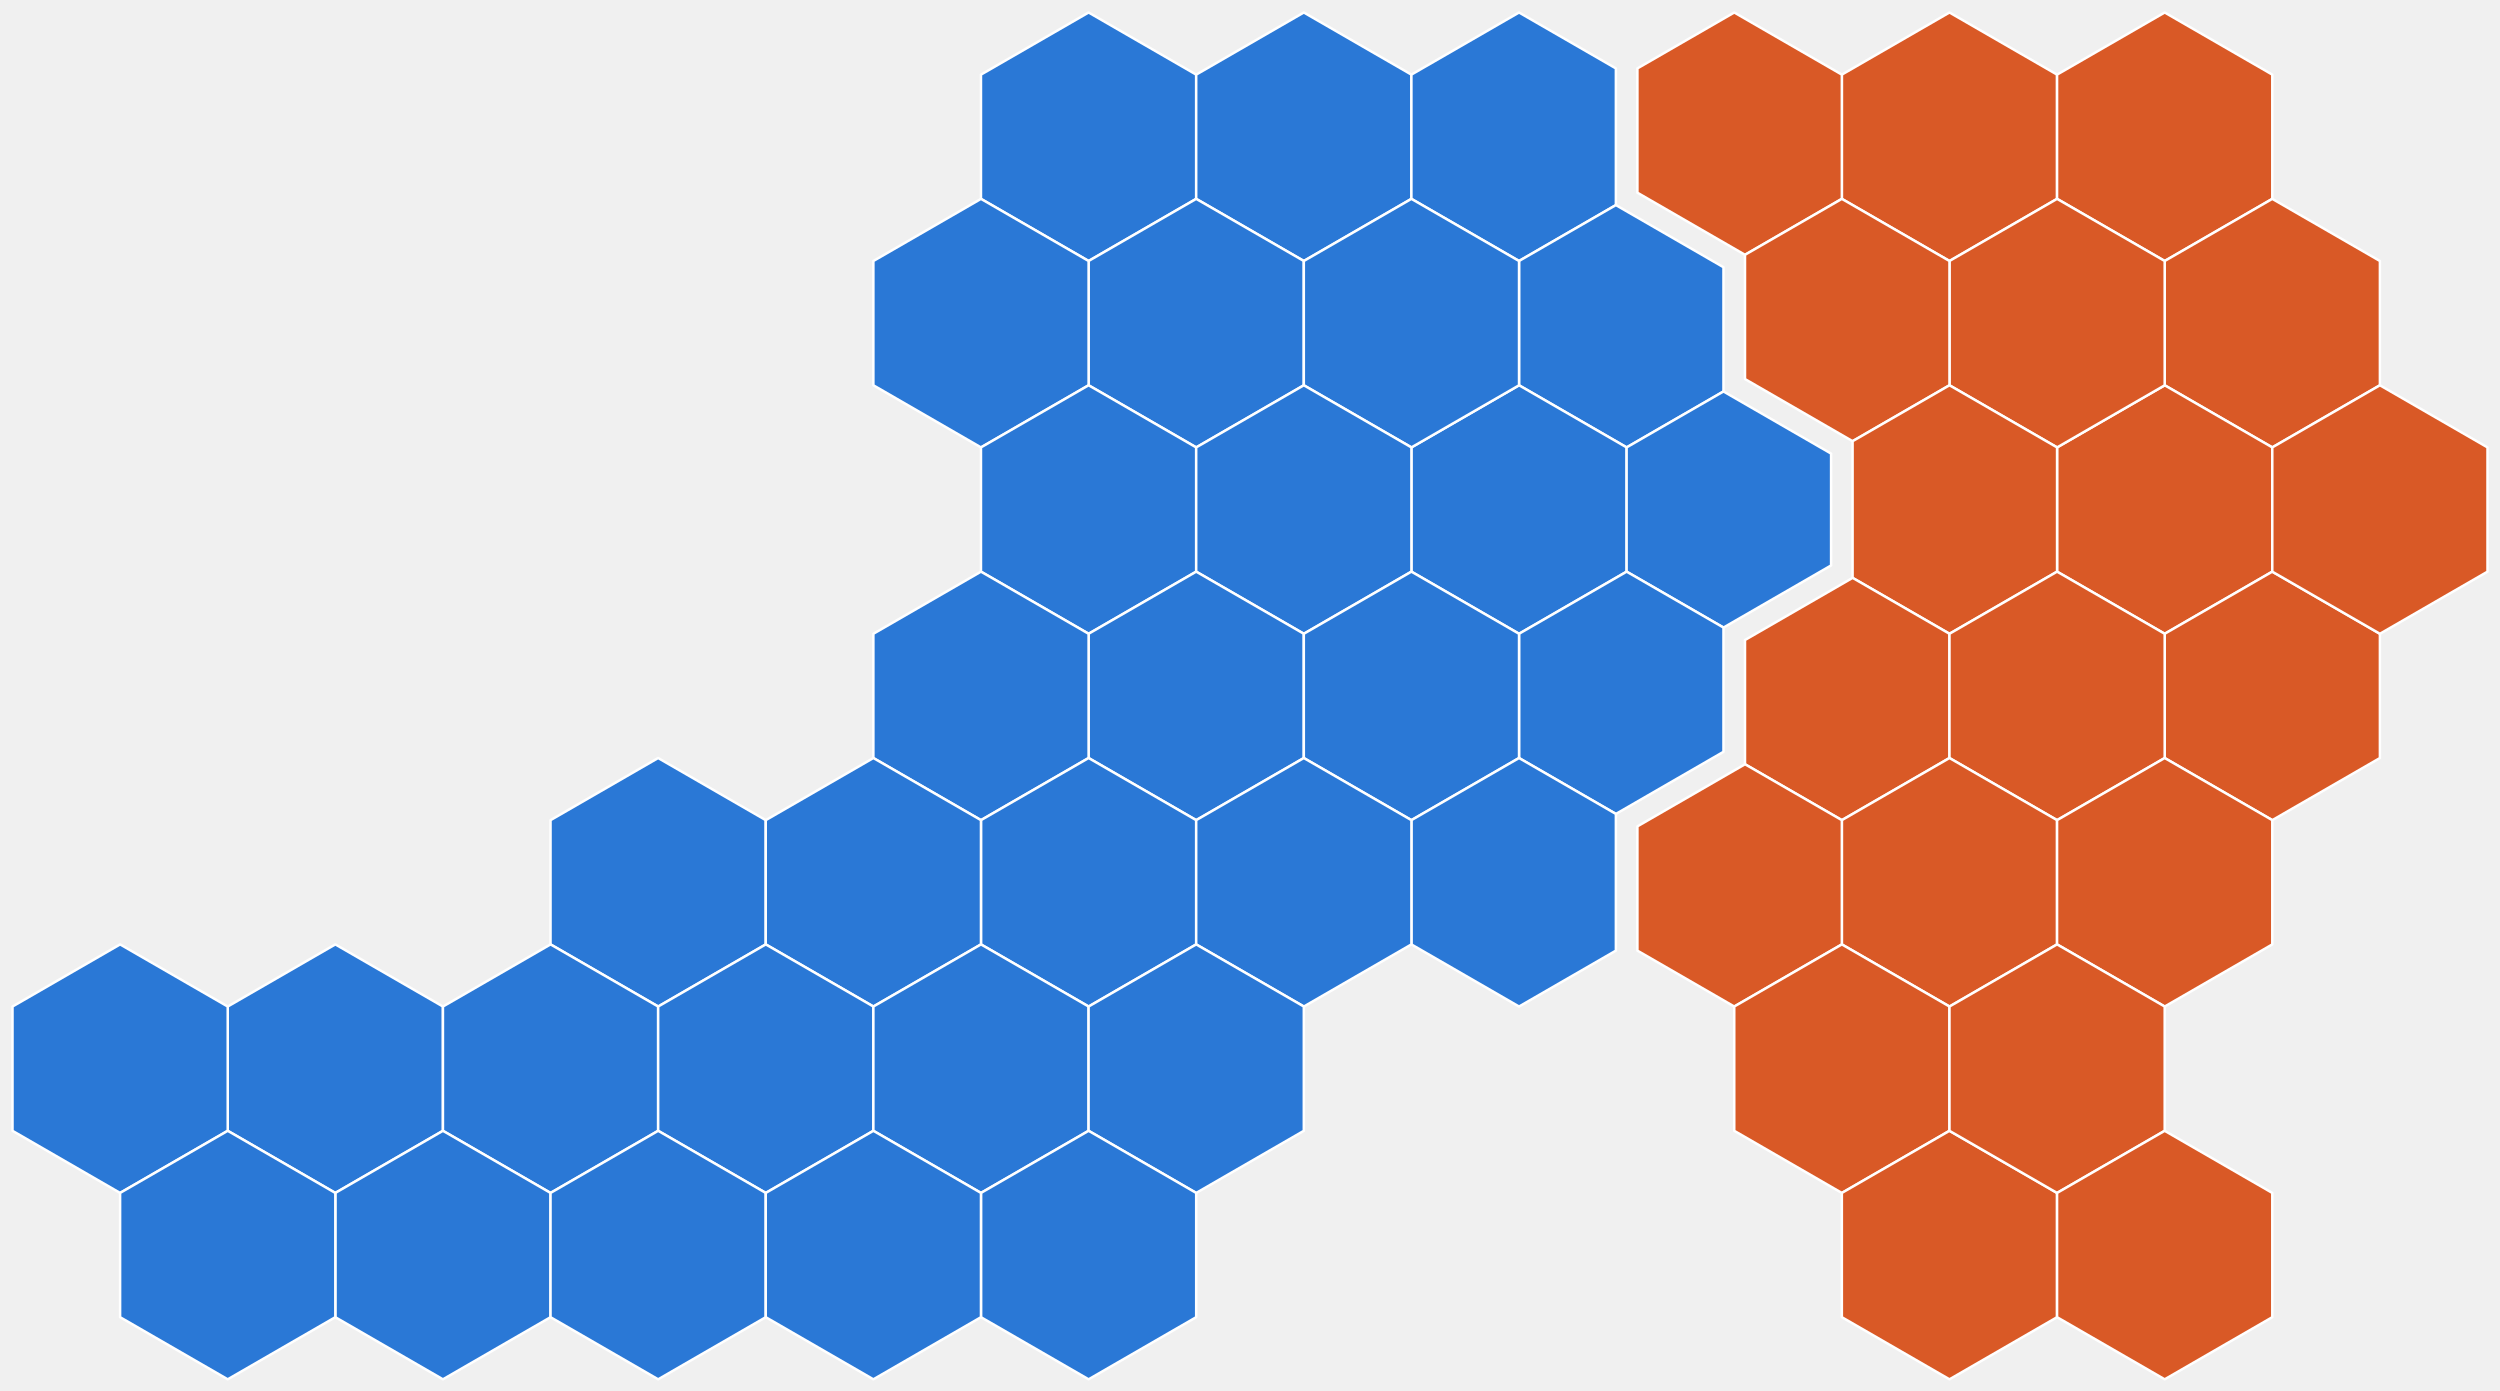
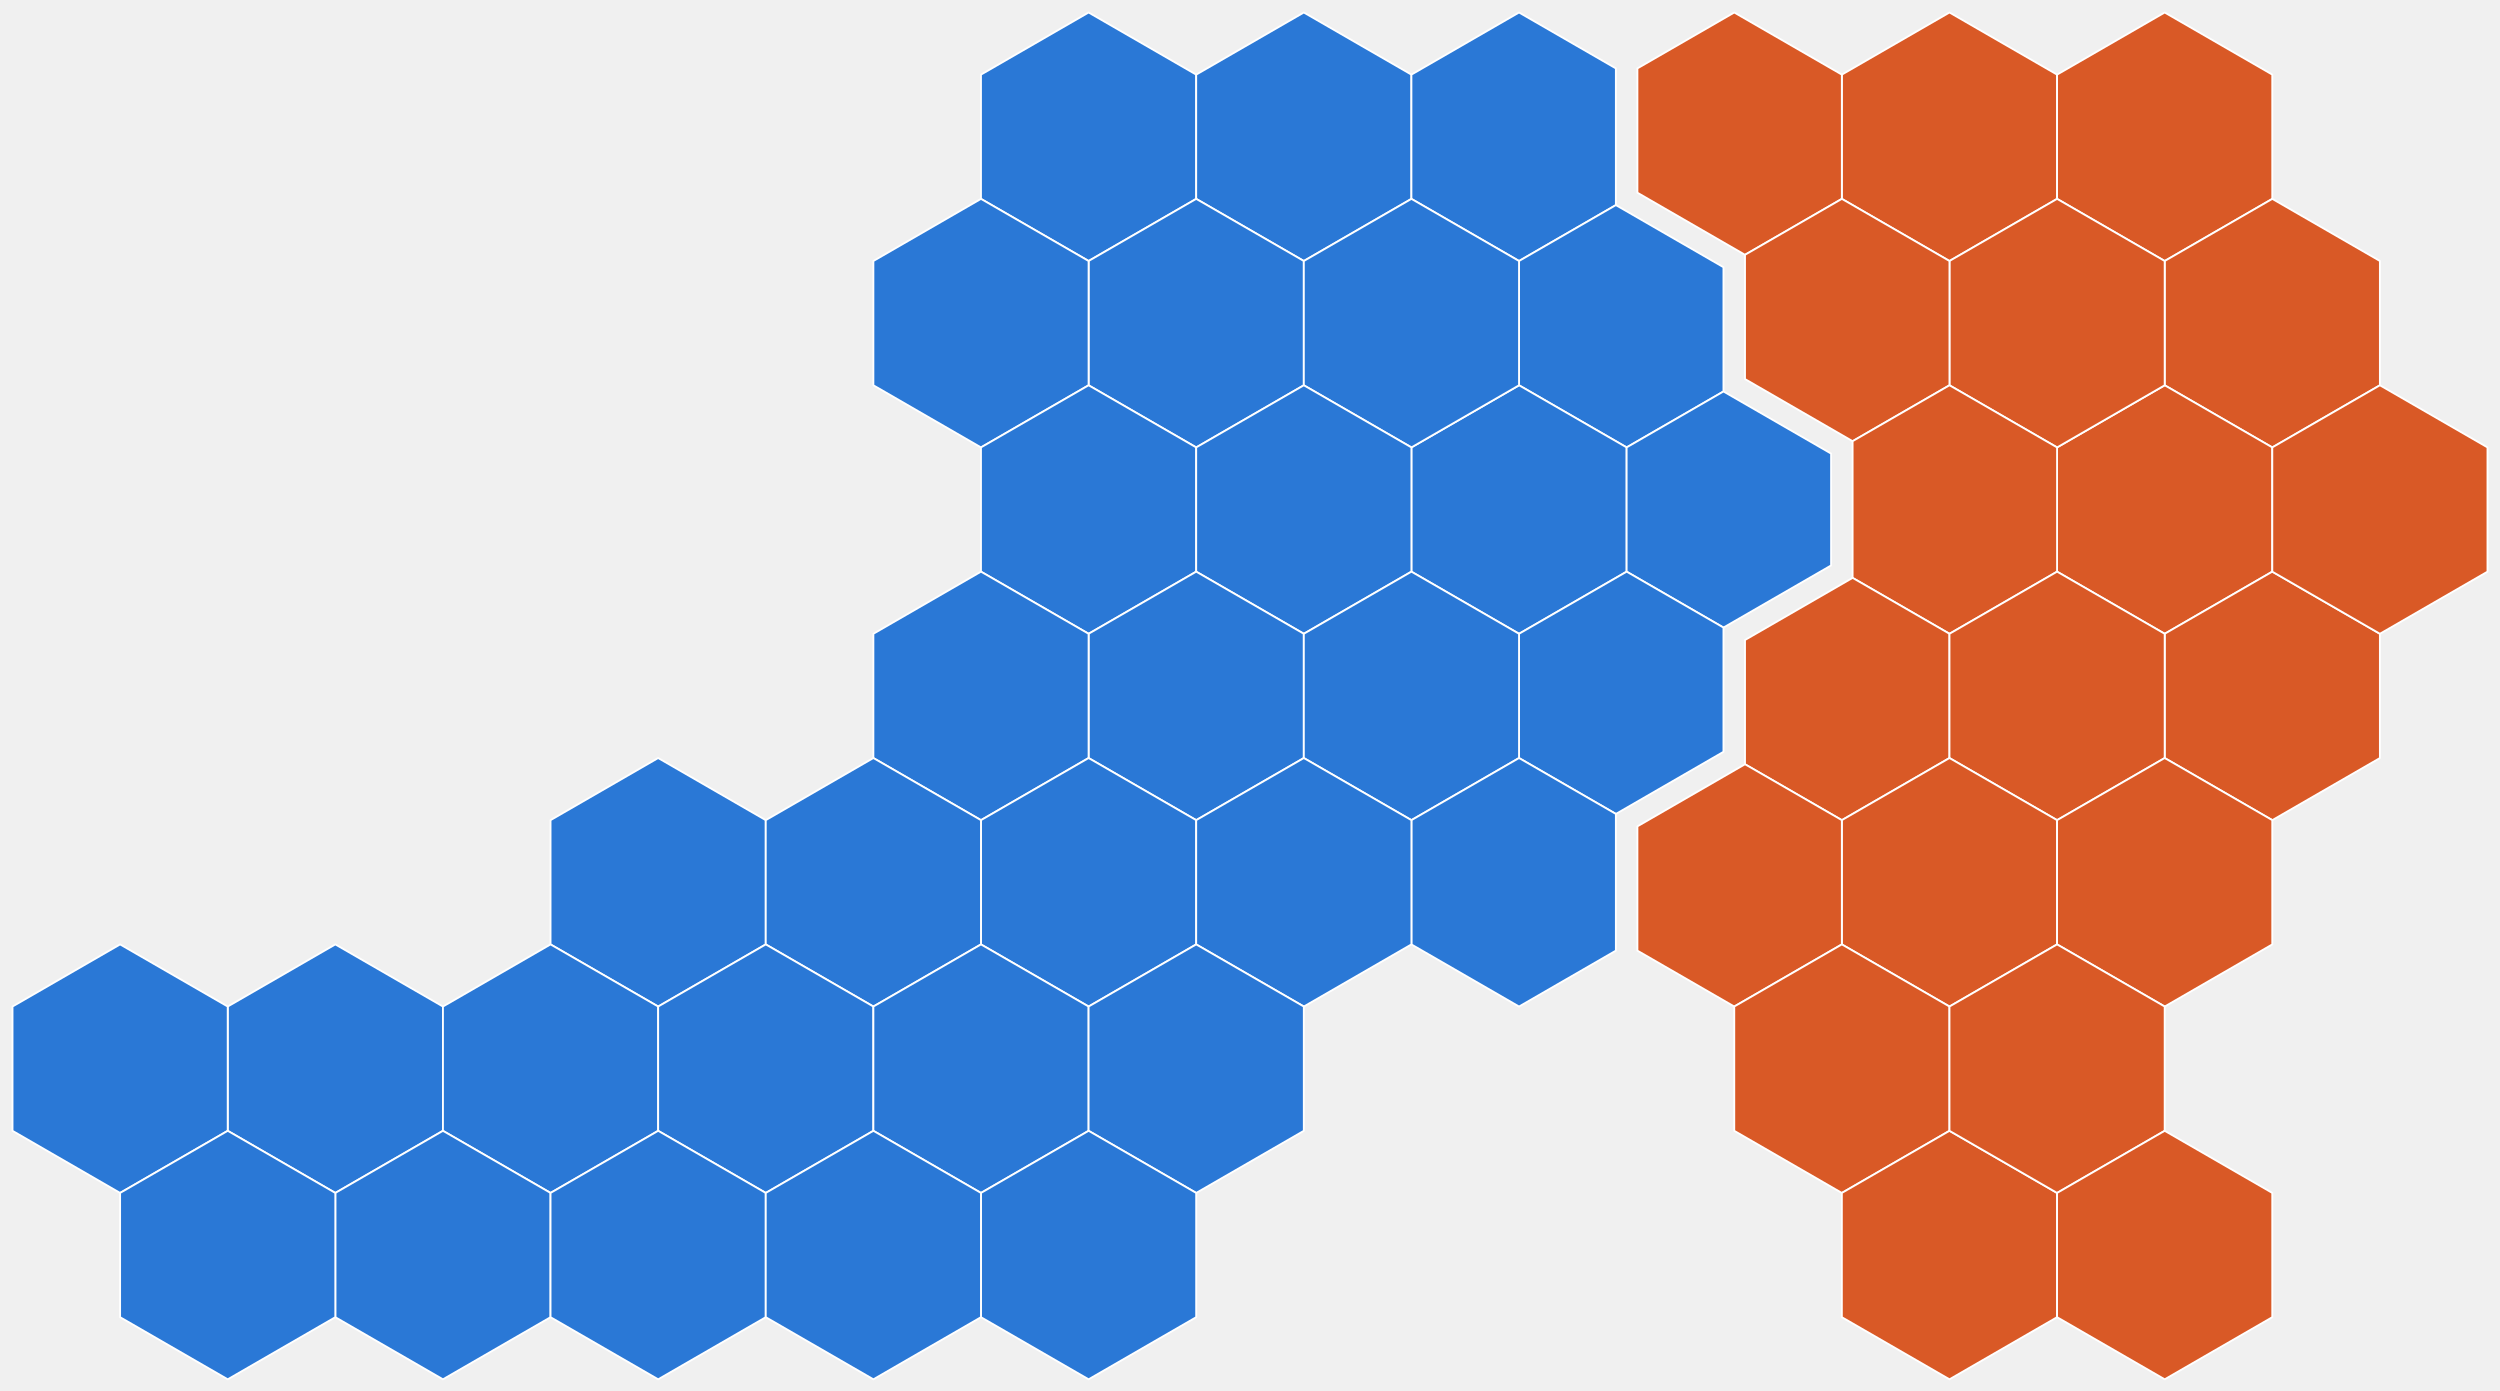
<svg xmlns="http://www.w3.org/2000/svg" version="1.2" baseProfile="tiny" width="800" height="445" viewBox="0 0 800 445" stroke-linecap="round" stroke-linejoin="round">
  <g id="in">
-     <path d="M 313.91 63.64 313.91 23.88 348.35 4 382.78 23.88 382.78 63.64 348.35 83.52 313.91 63.64 Z" fill="#2a78d6" stroke="#ffffff" stroke-width="0.8" />
-     <path d="M 382.78 63.64 382.78 23.88 417.22 4 451.65 23.88 451.65 63.64 417.22 83.52 382.78 63.64 Z" fill="#2a78d6" stroke="#ffffff" stroke-width="0.8" />
-     <path d="M 451.65 63.64 451.65 23.88 486.09 4 517.08 21.89 517.08 65.63 486.09 83.52 451.65 63.64 Z" fill="#2a78d6" stroke="#ffffff" stroke-width="0.8" />
-     <path d="M 348.35 123.29 348.35 83.52 382.78 63.64 417.22 83.52 417.22 123.29 382.78 143.17 348.35 123.29 Z" fill="#2a78d6" stroke="#ffffff" stroke-width="0.8" />
-     <path d="M 313.91 63.64 348.35 83.52 348.35 123.29 313.91 143.17 279.48 123.29 279.48 83.52 313.91 63.64 Z" fill="#2a78d6" stroke="#ffffff" stroke-width="0.8" />
-     <path d="M 486.09 123.29 486.09 83.52 517.08 65.63 551.51 85.51 551.51 125.27 520.52 143.17 486.09 123.29 Z" fill="#2a78d6" stroke="#ffffff" stroke-width="0.8" />
-     <path d="M 176.17 302.21 176.17 262.45 210.61 242.57 245.04 262.45 245.04 302.21 210.61 322.09 176.17 302.21 Z" fill="#2a78d6" stroke="#ffffff" stroke-width="0.8" />
-     <path d="M 451.65 182.93 451.65 143.17 486.09 123.29 520.52 143.17 520.52 182.93 486.09 202.81 451.65 182.93 Z" fill="#2a78d6" stroke="#ffffff" stroke-width="0.8" />
-     <path d="M 417.22 123.29 417.22 83.52 451.65 63.64 486.09 83.52 486.09 123.29 451.65 143.17 417.22 123.29 Z" fill="#2a78d6" stroke="#ffffff" stroke-width="0.8" />
-     <path d="M 520.52 182.93 520.52 143.17 551.51 125.27 585.95 145.15 585.95 180.94 551.51 200.82 520.52 182.93 Z" fill="#2a78d6" stroke="#ffffff" stroke-width="0.8" />
-     <path d="M 313.91 182.93 313.91 143.17 348.35 123.29 382.78 143.17 382.78 182.93 348.35 202.81 313.91 182.93 Z" fill="#2a78d6" stroke="#ffffff" stroke-width="0.8" />
-     <path d="M 72.87 361.86 72.87 322.09 107.3 302.21 141.74 322.09 141.74 361.86 107.3 381.74 72.87 361.86 Z" fill="#2a78d6" stroke="#ffffff" stroke-width="0.8" />
-     <path d="M 382.78 182.93 382.78 143.17 417.22 123.29 451.65 143.17 451.65 182.93 417.22 202.81 382.78 182.93 Z" fill="#2a78d6" stroke="#ffffff" stroke-width="0.8" />
-     <path d="M 486.09 242.57 486.09 202.81 520.52 182.93 551.51 200.82 551.51 240.58 517.08 260.46 486.09 242.57 Z" fill="#2a78d6" stroke="#ffffff" stroke-width="0.8" />
-     <path d="M 348.35 242.57 348.35 202.81 382.78 182.93 417.22 202.81 417.22 242.57 382.78 262.45 348.35 242.57 Z" fill="#2a78d6" stroke="#ffffff" stroke-width="0.8" />
-     <path d="M 417.22 242.57 417.22 202.81 451.65 182.93 486.09 202.81 486.09 242.57 451.65 262.45 417.22 242.57 Z" fill="#2a78d6" stroke="#ffffff" stroke-width="0.8" />
-     <path d="M 279.48 242.57 279.48 202.81 313.91 182.93 348.35 202.81 348.35 242.57 313.91 262.45 279.48 242.57 Z" fill="#2a78d6" stroke="#ffffff" stroke-width="0.8" />
-     <path d="M 72.87 322.09 72.87 361.86 38.43 381.74 4 361.86 4 322.09 38.43 302.21 72.87 322.09 Z" fill="#2a78d6" stroke="#ffffff" stroke-width="0.8" />
-     <path d="M 313.91 302.21 313.91 262.45 348.35 242.57 382.78 262.45 382.78 302.21 348.35 322.09 313.91 302.21 Z" fill="#2a78d6" stroke="#ffffff" stroke-width="0.8" />
-     <path d="M 141.74 361.86 141.74 322.09 176.17 302.21 210.61 322.09 210.61 361.86 176.17 381.74 141.74 361.86 Z" fill="#2a78d6" stroke="#ffffff" stroke-width="0.8" />
-     <path d="M 451.65 302.21 451.65 262.45 486.09 242.57 517.08 260.46 517.08 304.2 486.09 322.09 451.65 302.21 Z" fill="#2a78d6" stroke="#ffffff" stroke-width="0.8" />
-     <path d="M 245.04 302.21 245.04 262.45 279.48 242.57 313.91 262.45 313.91 302.21 279.48 322.09 245.04 302.21 Z" fill="#2a78d6" stroke="#ffffff" stroke-width="0.8" />
-     <path d="M 210.61 361.86 210.61 322.09 245.04 302.21 279.48 322.09 279.48 361.86 245.04 381.74 210.61 361.86 Z" fill="#2a78d6" stroke="#ffffff" stroke-width="0.8" />
-     <path d="M 279.48 361.86 279.48 322.09 313.91 302.21 348.35 322.09 348.35 361.86 313.91 381.74 279.48 361.86 Z" fill="#2a78d6" stroke="#ffffff" stroke-width="0.8" />
-     <path d="M 382.78 302.21 382.78 262.45 417.22 242.57 451.65 262.45 451.65 302.21 417.22 322.09 382.78 302.21 Z" fill="#2a78d6" stroke="#ffffff" stroke-width="0.8" />
-     <path d="M 348.35 361.86 348.35 322.09 382.78 302.21 417.22 322.09 417.22 361.86 382.78 381.74 348.35 361.86 Z" fill="#2a78d6" stroke="#ffffff" stroke-width="0.8" />
-     <path d="M 313.91 421.5 313.91 381.74 348.35 361.86 382.78 381.74 382.78 421.5 348.35 441.38 313.91 421.5 Z" fill="#2a78d6" stroke="#ffffff" stroke-width="0.8" />
-     <path d="M 107.3 421.5 107.3 381.74 141.74 361.86 176.17 381.74 176.17 421.5 141.74 441.38 107.3 421.5 Z" fill="#2a78d6" stroke="#ffffff" stroke-width="0.8" />
-     <path d="M 176.17 421.5 176.17 381.74 210.61 361.86 245.04 381.74 245.04 421.5 210.61 441.38 176.17 421.5 Z" fill="#2a78d6" stroke="#ffffff" stroke-width="0.8" />
-     <path d="M 38.43 381.74 72.87 361.86 107.3 381.74 107.3 421.5 72.87 441.38 38.43 421.5 38.43 381.74 Z" fill="#2a78d6" stroke="#ffffff" stroke-width="0.8" />
-     <path d="M 245.04 421.5 245.04 381.74 279.48 361.86 313.91 381.74 313.91 421.5 279.48 441.38 245.04 421.5 Z" fill="#2a78d6" stroke="#ffffff" stroke-width="0.8" />
-     <path d="M 589.39 63.64 589.39 23.88 623.83 4 658.26 23.88 658.26 63.64 623.83 83.52 589.39 63.64 Z" fill="#d95926" stroke="#ffffff" stroke-width="0.8" />
-     <path d="M 658.26 63.64 658.26 23.88 692.7 4 727.13 23.88 727.13 63.64 692.7 83.52 658.26 63.64 Z" fill="#d95926" stroke="#ffffff" stroke-width="0.8" />
-     <path d="M 692.7 123.29 692.7 83.52 727.13 63.64 761.57 83.52 761.57 123.29 727.13 143.17 692.7 123.29 Z" fill="#d95926" stroke="#ffffff" stroke-width="0.8" />
-     <path d="M 589.39 23.88 589.39 63.64 558.4 81.54 523.97 61.66 523.97 21.89 554.96 4 589.39 23.88 Z" fill="#d95926" stroke="#ffffff" stroke-width="0.8" />
-     <path d="M 658.26 182.93 658.26 143.17 692.7 123.29 727.13 143.17 727.13 182.93 692.7 202.81 658.26 182.93 Z" fill="#d95926" stroke="#ffffff" stroke-width="0.8" />
-     <path d="M 623.83 123.29 623.83 83.52 658.26 63.64 692.7 83.52 692.7 123.29 658.26 143.17 623.83 123.29 Z" fill="#d95926" stroke="#ffffff" stroke-width="0.8" />
-     <path d="M 589.39 63.64 623.83 83.52 623.83 123.29 592.83 141.18 558.4 121.3 558.4 81.54 589.39 63.64 Z" fill="#d95926" stroke="#ffffff" stroke-width="0.8" />
-     <path d="M 592.83 184.92 592.83 141.18 623.83 123.29 658.26 143.17 658.26 182.93 623.83 202.81 592.83 184.92 Z" fill="#d95926" stroke="#ffffff" stroke-width="0.8" />
-     <path d="M 692.7 242.57 692.7 202.81 727.13 182.93 761.57 202.81 761.57 242.57 727.13 262.45 692.7 242.57 Z" fill="#d95926" stroke="#ffffff" stroke-width="0.8" />
-     <path d="M 558.4 244.56 558.4 204.8 592.83 184.92 623.83 202.81 623.83 242.57 589.39 262.45 558.4 244.56 Z" fill="#d95926" stroke="#ffffff" stroke-width="0.8" />
-     <path d="M 727.13 182.93 727.13 143.17 761.57 123.29 796 143.17 796 182.93 761.57 202.81 727.13 182.93 Z" fill="#d95926" stroke="#ffffff" stroke-width="0.8" />
-     <path d="M 623.83 242.57 623.83 202.81 658.26 182.93 692.7 202.81 692.7 242.57 658.26 262.45 623.83 242.57 Z" fill="#d95926" stroke="#ffffff" stroke-width="0.8" />
-     <path d="M 589.39 302.21 589.39 262.45 623.83 242.57 658.26 262.45 658.26 302.21 623.83 322.09 589.39 302.21 Z" fill="#d95926" stroke="#ffffff" stroke-width="0.8" />
-     <path d="M 658.26 302.21 658.26 262.45 692.7 242.57 727.13 262.45 727.13 302.21 692.7 322.09 658.26 302.21 Z" fill="#d95926" stroke="#ffffff" stroke-width="0.8" />
-     <path d="M 558.4 244.56 589.39 262.45 589.39 302.21 554.96 322.09 523.97 304.2 523.97 264.44 558.4 244.56 Z" fill="#d95926" stroke="#ffffff" stroke-width="0.8" />
-     <path d="M 554.96 322.09 589.39 302.21 623.83 322.09 623.83 361.86 589.39 381.74 554.96 361.86 554.96 322.09 Z" fill="#d95926" stroke="#ffffff" stroke-width="0.8" />
-     <path d="M 589.39 381.74 623.83 361.86 658.26 381.74 658.26 421.5 623.83 441.38 589.39 421.5 589.39 381.74 Z" fill="#d95926" stroke="#ffffff" stroke-width="0.8" />
-     <path d="M 623.83 361.86 623.83 322.09 658.26 302.21 692.7 322.09 692.7 361.86 658.26 381.74 623.83 361.86 Z" fill="#d95926" stroke="#ffffff" stroke-width="0.8" />
-     <path d="M 658.26 421.5 658.26 381.74 692.7 361.86 727.13 381.74 727.13 421.5 692.7 441.38 658.26 421.5 Z" fill="#d95926" stroke="#ffffff" stroke-width="0.8" />
+     <path d="M 313.91 63.64 313.91 23.88 348.35 4 382.78 23.88 382.78 63.64 348.35 83.52 313.91 63.64 Z" fill="#2a78d6" stroke="#ffffff" stroke-width="0.6" />
+     <path d="M 382.78 63.64 382.78 23.88 417.22 4 451.65 23.88 451.65 63.64 417.22 83.52 382.78 63.64 Z" fill="#2a78d6" stroke="#ffffff" stroke-width="0.6" />
+     <path d="M 451.65 63.64 451.65 23.88 486.09 4 517.08 21.89 517.08 65.63 486.09 83.52 451.65 63.64 Z" fill="#2a78d6" stroke="#ffffff" stroke-width="0.6" />
+     <path d="M 348.35 123.29 348.35 83.52 382.78 63.64 417.22 83.52 417.22 123.29 382.78 143.17 348.35 123.29 Z" fill="#2a78d6" stroke="#ffffff" stroke-width="0.6" />
+     <path d="M 313.91 63.64 348.35 83.52 348.35 123.29 313.91 143.17 279.48 123.29 279.48 83.52 313.91 63.64 Z" fill="#2a78d6" stroke="#ffffff" stroke-width="0.6" />
+     <path d="M 486.09 123.29 486.09 83.52 517.08 65.63 551.51 85.51 551.51 125.27 520.52 143.17 486.09 123.29 Z" fill="#2a78d6" stroke="#ffffff" stroke-width="0.6" />
+     <path d="M 176.17 302.21 176.17 262.45 210.61 242.57 245.04 262.45 245.04 302.21 210.61 322.09 176.17 302.21 Z" fill="#2a78d6" stroke="#ffffff" stroke-width="0.6" />
+     <path d="M 451.65 182.93 451.65 143.17 486.09 123.29 520.52 143.17 520.52 182.93 486.09 202.81 451.65 182.93 Z" fill="#2a78d6" stroke="#ffffff" stroke-width="0.6" />
+     <path d="M 417.22 123.29 417.22 83.52 451.65 63.64 486.09 83.52 486.09 123.29 451.65 143.17 417.22 123.29 Z" fill="#2a78d6" stroke="#ffffff" stroke-width="0.6" />
+     <path d="M 520.52 182.93 520.52 143.17 551.51 125.27 585.95 145.15 585.95 180.94 551.51 200.82 520.52 182.93 Z" fill="#2a78d6" stroke="#ffffff" stroke-width="0.6" />
+     <path d="M 313.91 182.93 313.91 143.17 348.35 123.29 382.78 143.17 382.78 182.93 348.35 202.81 313.91 182.93 Z" fill="#2a78d6" stroke="#ffffff" stroke-width="0.6" />
+     <path d="M 72.87 361.86 72.87 322.09 107.3 302.21 141.74 322.09 141.74 361.86 107.3 381.74 72.87 361.86 Z" fill="#2a78d6" stroke="#ffffff" stroke-width="0.6" />
+     <path d="M 382.78 182.93 382.78 143.17 417.22 123.29 451.65 143.17 451.65 182.93 417.22 202.81 382.78 182.93 Z" fill="#2a78d6" stroke="#ffffff" stroke-width="0.6" />
+     <path d="M 486.09 242.57 486.09 202.81 520.52 182.93 551.51 200.82 551.51 240.58 517.08 260.46 486.09 242.57 Z" fill="#2a78d6" stroke="#ffffff" stroke-width="0.6" />
+     <path d="M 348.35 242.57 348.35 202.81 382.78 182.93 417.22 202.81 417.22 242.57 382.78 262.45 348.35 242.57 Z" fill="#2a78d6" stroke="#ffffff" stroke-width="0.6" />
+     <path d="M 417.22 242.57 417.22 202.81 451.65 182.93 486.09 202.81 486.09 242.57 451.65 262.45 417.22 242.57 Z" fill="#2a78d6" stroke="#ffffff" stroke-width="0.6" />
+     <path d="M 279.48 242.57 279.48 202.81 313.91 182.93 348.35 202.81 348.35 242.57 313.91 262.45 279.48 242.57 Z" fill="#2a78d6" stroke="#ffffff" stroke-width="0.6" />
+     <path d="M 72.87 322.09 72.87 361.86 38.43 381.74 4 361.86 4 322.09 38.43 302.21 72.87 322.09 Z" fill="#2a78d6" stroke="#ffffff" stroke-width="0.6" />
+     <path d="M 313.91 302.21 313.91 262.45 348.35 242.57 382.78 262.45 382.78 302.21 348.35 322.09 313.91 302.21 Z" fill="#2a78d6" stroke="#ffffff" stroke-width="0.6" />
+     <path d="M 141.74 361.86 141.74 322.09 176.17 302.21 210.61 322.09 210.61 361.86 176.17 381.74 141.74 361.86 Z" fill="#2a78d6" stroke="#ffffff" stroke-width="0.6" />
+     <path d="M 451.65 302.21 451.65 262.45 486.09 242.57 517.08 260.46 517.08 304.2 486.09 322.09 451.65 302.21 Z" fill="#2a78d6" stroke="#ffffff" stroke-width="0.6" />
+     <path d="M 245.04 302.21 245.04 262.45 279.48 242.57 313.91 262.45 313.91 302.21 279.48 322.09 245.04 302.21 Z" fill="#2a78d6" stroke="#ffffff" stroke-width="0.6" />
+     <path d="M 210.61 361.86 210.61 322.09 245.04 302.21 279.48 322.09 279.48 361.86 245.04 381.74 210.61 361.86 Z" fill="#2a78d6" stroke="#ffffff" stroke-width="0.6" />
+     <path d="M 279.48 361.86 279.48 322.09 313.91 302.21 348.35 322.09 348.35 361.86 313.91 381.74 279.48 361.86 Z" fill="#2a78d6" stroke="#ffffff" stroke-width="0.6" />
+     <path d="M 382.78 302.21 382.78 262.45 417.22 242.57 451.65 262.45 451.65 302.21 417.22 322.09 382.78 302.21 Z" fill="#2a78d6" stroke="#ffffff" stroke-width="0.6" />
+     <path d="M 348.35 361.86 348.35 322.09 382.78 302.21 417.22 322.09 417.22 361.86 382.78 381.74 348.35 361.86 Z" fill="#2a78d6" stroke="#ffffff" stroke-width="0.6" />
+     <path d="M 313.91 421.5 313.91 381.74 348.35 361.86 382.78 381.74 382.78 421.5 348.35 441.38 313.91 421.5 Z" fill="#2a78d6" stroke="#ffffff" stroke-width="0.6" />
+     <path d="M 107.3 421.5 107.3 381.74 141.74 361.86 176.17 381.74 176.17 421.5 141.74 441.38 107.3 421.5 Z" fill="#2a78d6" stroke="#ffffff" stroke-width="0.6" />
+     <path d="M 176.17 421.5 176.17 381.74 210.61 361.86 245.04 381.74 245.04 421.5 210.61 441.38 176.17 421.5 Z" fill="#2a78d6" stroke="#ffffff" stroke-width="0.6" />
+     <path d="M 38.43 381.74 72.87 361.86 107.3 381.74 107.3 421.5 72.87 441.38 38.43 421.5 38.43 381.74 Z" fill="#2a78d6" stroke="#ffffff" stroke-width="0.6" />
+     <path d="M 245.04 421.5 245.04 381.74 279.48 361.86 313.91 381.74 313.91 421.5 279.48 441.38 245.04 421.5 Z" fill="#2a78d6" stroke="#ffffff" stroke-width="0.6" />
+     <path d="M 589.39 63.64 589.39 23.88 623.83 4 658.26 23.88 658.26 63.64 623.83 83.52 589.39 63.64 Z" fill="#d95926" stroke="#ffffff" stroke-width="0.6" />
+     <path d="M 658.26 63.64 658.26 23.88 692.7 4 727.13 23.88 727.13 63.64 692.7 83.52 658.26 63.64 Z" fill="#d95926" stroke="#ffffff" stroke-width="0.6" />
+     <path d="M 692.7 123.29 692.7 83.52 727.13 63.64 761.57 83.52 761.57 123.29 727.13 143.17 692.7 123.29 Z" fill="#d95926" stroke="#ffffff" stroke-width="0.6" />
+     <path d="M 589.39 23.88 589.39 63.64 558.4 81.54 523.97 61.66 523.97 21.89 554.96 4 589.39 23.88 Z" fill="#d95926" stroke="#ffffff" stroke-width="0.6" />
+     <path d="M 658.26 182.93 658.26 143.17 692.7 123.29 727.13 143.17 727.13 182.93 692.7 202.81 658.26 182.93 Z" fill="#d95926" stroke="#ffffff" stroke-width="0.6" />
+     <path d="M 623.83 123.29 623.83 83.52 658.26 63.64 692.7 83.52 692.7 123.29 658.26 143.17 623.83 123.29 Z" fill="#d95926" stroke="#ffffff" stroke-width="0.6" />
+     <path d="M 589.39 63.64 623.83 83.52 623.83 123.29 592.83 141.18 558.4 121.3 558.4 81.54 589.39 63.64 Z" fill="#d95926" stroke="#ffffff" stroke-width="0.6" />
+     <path d="M 592.83 184.92 592.83 141.18 623.83 123.29 658.26 143.17 658.26 182.93 623.83 202.81 592.83 184.92 Z" fill="#d95926" stroke="#ffffff" stroke-width="0.6" />
+     <path d="M 692.7 242.57 692.7 202.81 727.13 182.93 761.57 202.81 761.57 242.57 727.13 262.45 692.7 242.57 Z" fill="#d95926" stroke="#ffffff" stroke-width="0.6" />
+     <path d="M 558.4 244.56 558.4 204.8 592.83 184.92 623.83 202.81 623.83 242.57 589.39 262.45 558.4 244.56 Z" fill="#d95926" stroke="#ffffff" stroke-width="0.6" />
+     <path d="M 727.13 182.93 727.13 143.17 761.57 123.29 796 143.17 796 182.93 761.57 202.81 727.13 182.93 Z" fill="#d95926" stroke="#ffffff" stroke-width="0.6" />
+     <path d="M 623.83 242.57 623.83 202.81 658.26 182.93 692.7 202.81 692.7 242.57 658.26 262.45 623.83 242.57 Z" fill="#d95926" stroke="#ffffff" stroke-width="0.6" />
+     <path d="M 589.39 302.21 589.39 262.45 623.83 242.57 658.26 262.45 658.26 302.21 623.83 322.09 589.39 302.21 Z" fill="#d95926" stroke="#ffffff" stroke-width="0.6" />
+     <path d="M 658.26 302.21 658.26 262.45 692.7 242.57 727.13 262.45 727.13 302.21 692.7 322.09 658.26 302.21 Z" fill="#d95926" stroke="#ffffff" stroke-width="0.6" />
+     <path d="M 558.4 244.56 589.39 262.45 589.39 302.21 554.96 322.09 523.97 304.2 523.97 264.44 558.4 244.56 Z" fill="#d95926" stroke="#ffffff" stroke-width="0.6" />
+     <path d="M 554.96 322.09 589.39 302.21 623.83 322.09 623.83 361.86 589.39 381.74 554.96 361.86 554.96 322.09 Z" fill="#d95926" stroke="#ffffff" stroke-width="0.6" />
+     <path d="M 589.39 381.74 623.83 361.86 658.26 381.74 658.26 421.5 623.83 441.38 589.39 421.5 589.39 381.74 Z" fill="#d95926" stroke="#ffffff" stroke-width="0.6" />
+     <path d="M 623.83 361.86 623.83 322.09 658.26 302.21 692.7 322.09 692.7 361.86 658.26 381.74 623.83 361.86 Z" fill="#d95926" stroke="#ffffff" stroke-width="0.6" />
+     <path d="M 658.26 421.5 658.26 381.74 692.7 361.86 727.13 381.74 727.13 421.5 692.7 441.38 658.26 421.5 Z" fill="#d95926" stroke="#ffffff" stroke-width="0.6" />
  </g>
</svg>
